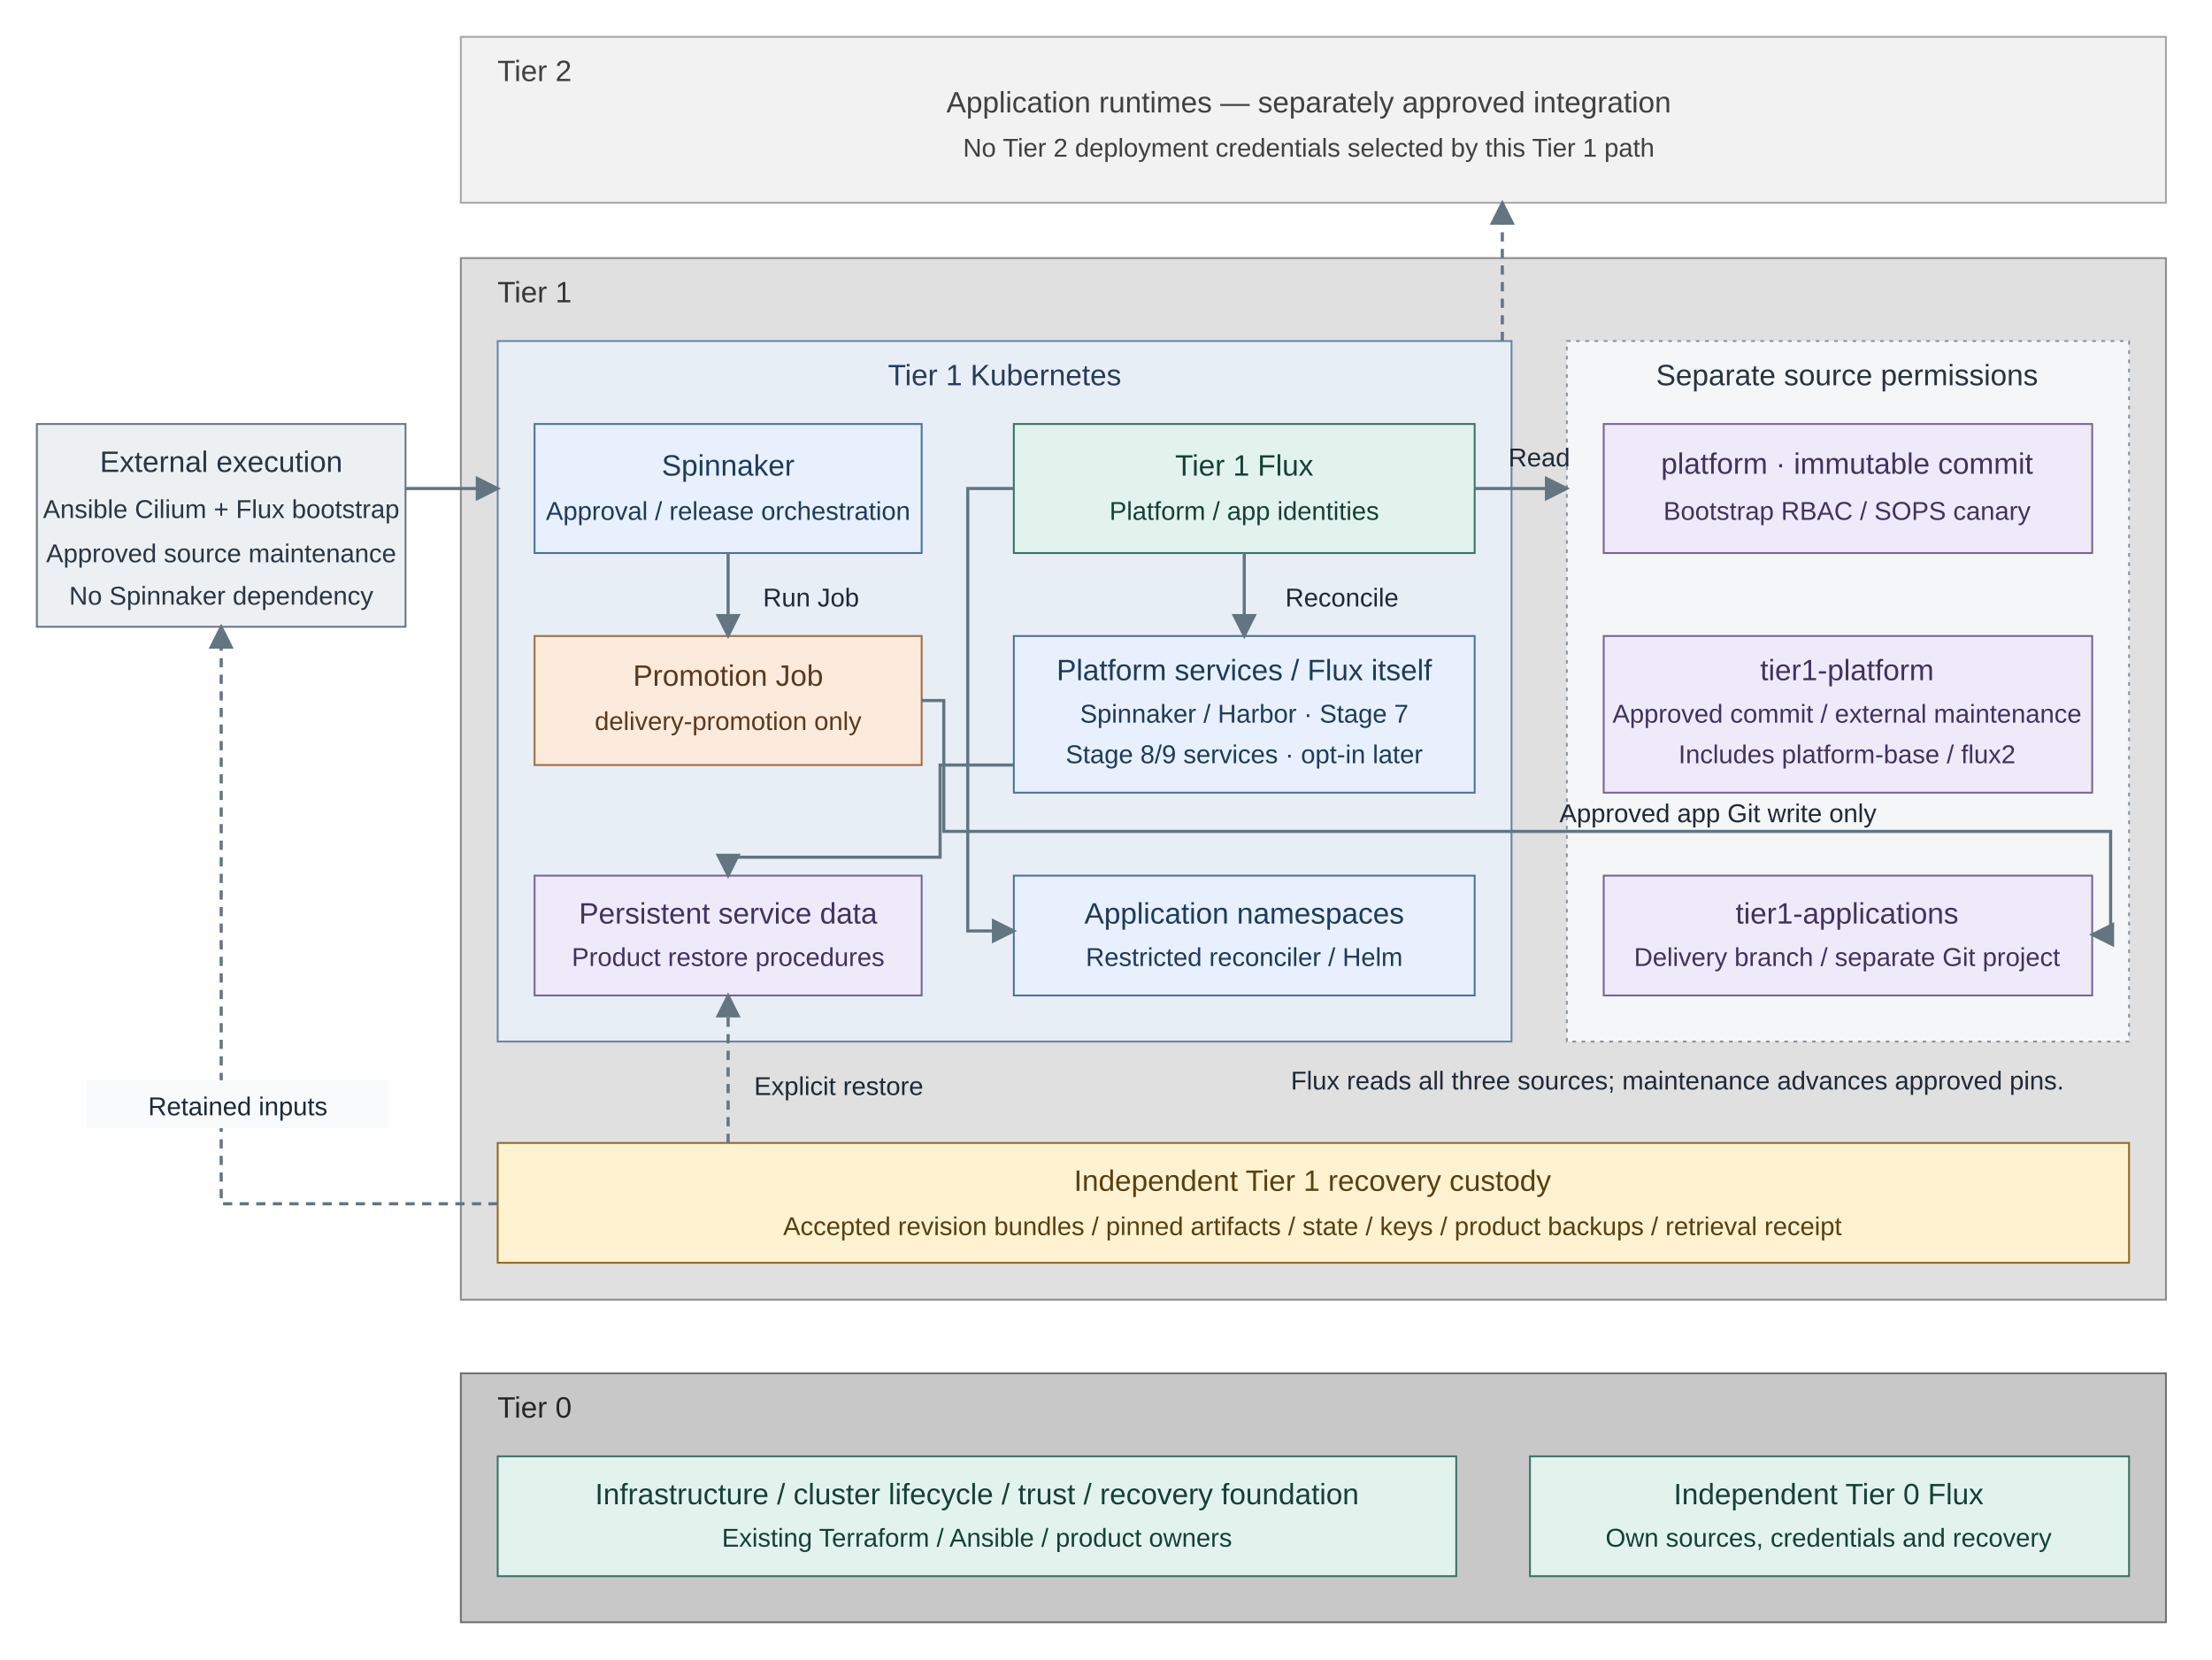
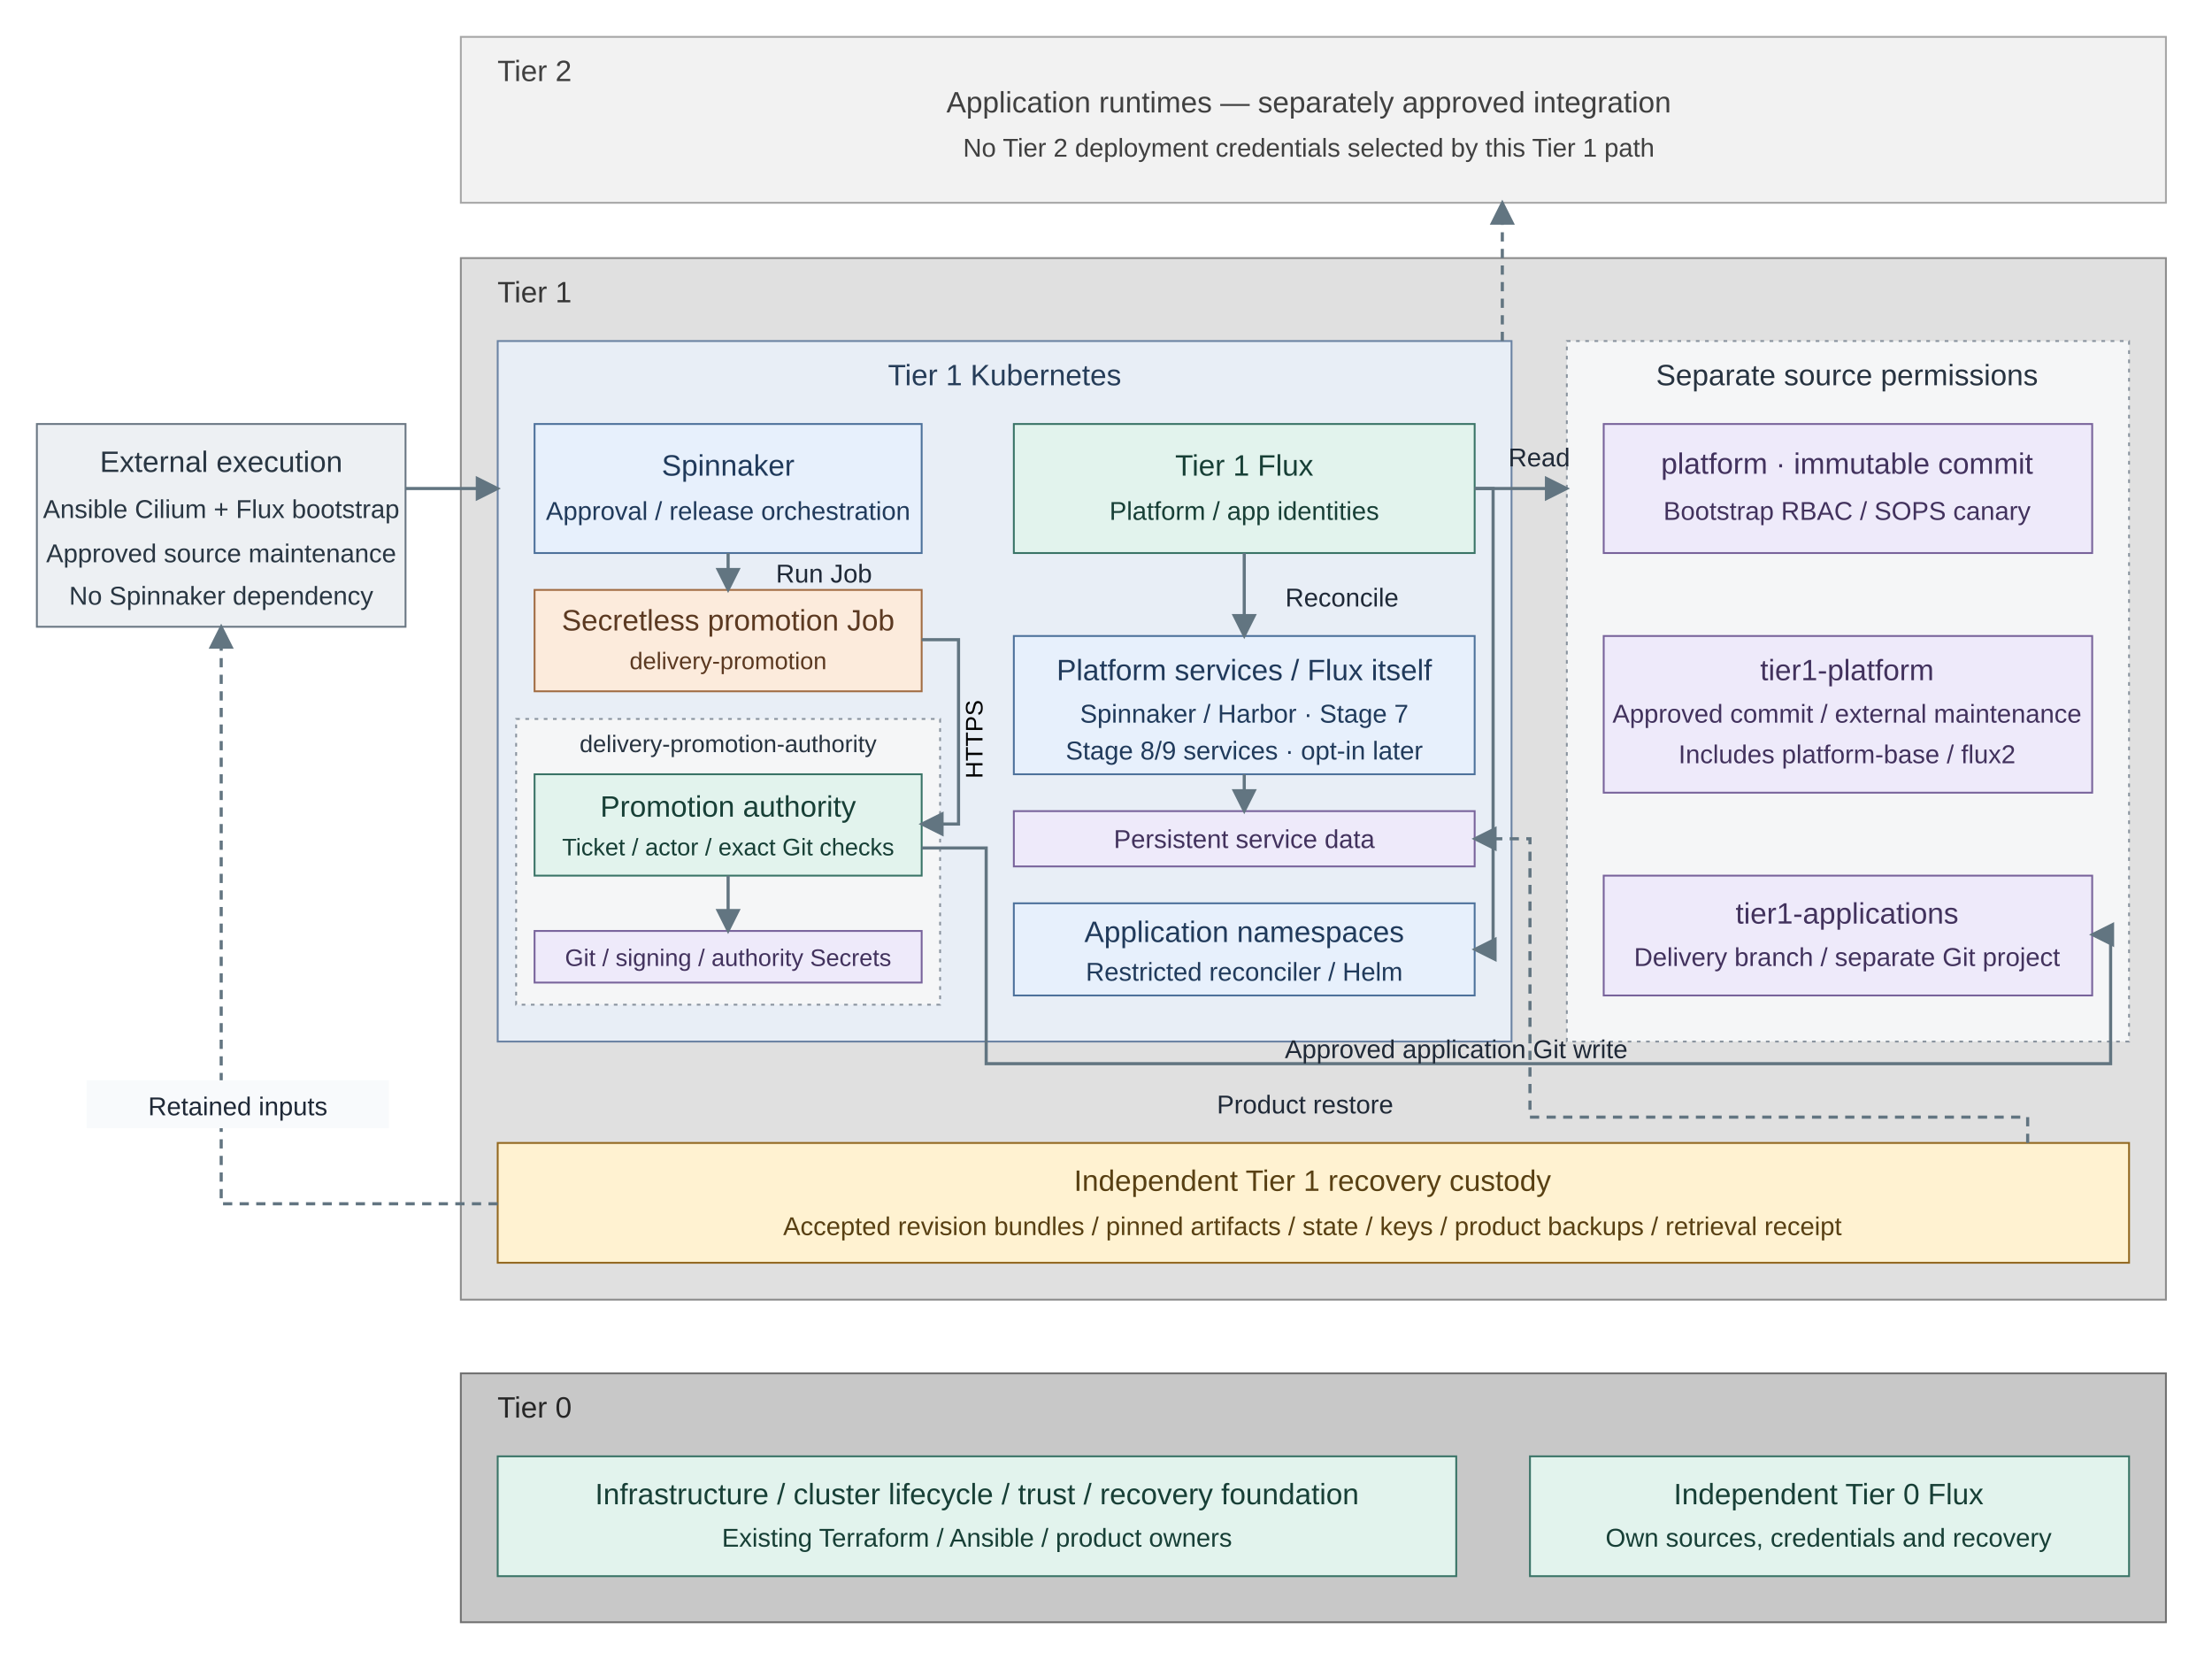
<svg xmlns="http://www.w3.org/2000/svg" width="1200" height="900" viewBox="0 0 1200 900" role="img" aria-labelledby="title description">
  <defs>
    <marker id="arrow" markerWidth="8" markerHeight="8" refX="7" refY="4" orient="auto">
      <path d="M0 0 L8 4 L0 8 Z" fill="#627581" />
    </marker>
    <style>
      svg { font: 16px Arial, sans-serif; }
      text { fill: currentColor; stroke: none; text-anchor: middle; }
      .tier0 { fill: #c8c8c8; stroke: #707070; color: #262626; }
      .tier1 { fill: #e0e0e0; stroke: #8c8c8c; color: #363636; }
      .tier2 { fill: #f2f2f2; stroke: #a6a6a6; color: #404040; }
      .kubernetes { fill: #e8eef6; stroke: #6b83a3; color: #263d59; }
      .services { fill: #e7f0fc; stroke: #4d719b; color: #203a5b; }
      .control { fill: #e2f3ed; stroke: #397366; color: #173f36; }
      .data { fill: #eeeafa; stroke: #78639b; color: #42325d; }
      .action { fill: #fcebdc; stroke: #a16c43; color: #5b3921; }
      .actor { fill: #edf0f3; stroke: #697682; color: #293642; }
      .custody { fill: #fff2d1; stroke: #926820; color: #584013; }
      .group { fill: #f5f6f7; stroke: #89939e; color: #273340; stroke-dasharray: 2 3; }
      .tier0, .tier1, .tier2, .kubernetes, .services, .control, .data, .action, .actor, .custody { stroke-dasharray: none; }
      .connection { fill: none; stroke: #627581; stroke-width: 1.7; marker-end: url(#arrow); }
      .logical { fill: none; stroke: #627581; stroke-width: 1.7; stroke-dasharray: 5 4; marker-end: url(#arrow); }
      .label { fill: #1f2937; font-size: 14px; }
      .small { font-size: 14px; }
+       .namespace { font-size: 13px; }
    </style>
  </defs>
  <g id="T2" class="tier2">
    <rect x="250" y="20" width="925" height="90" />
    <text x="290" y="44">Tier 2</text>
    <text x="710" y="61">Application runtimes — separately approved integration</text>
    <text x="710" y="85" class="small">No Tier 2 deployment credentials selected by this Tier 1 path</text>
  </g>
  <g id="T1" class="tier1">
    <rect x="250" y="140" width="925" height="565" />
    <text x="290" y="164">Tier 1</text>
    <g id="Runtime" class="kubernetes">
      <rect x="270" y="185" width="550" height="380" />
      <text x="545" y="209">Tier 1 Kubernetes</text>
      <g id="Spinnaker" class="services">
        <rect x="290" y="230" width="210" height="70" />
        <text x="395" y="258">Spinnaker</text>
        <text x="395" y="282" class="small">Approval / release orchestration</text>
      </g>
      <g id="Promotion" class="action">
-         <rect x="290" y="345" width="210" height="70" />
-         <text x="395" y="372">Promotion Job</text>
-         <text x="395" y="396" class="small">delivery-promotion only</text>
+         <rect x="290" y="320" width="210" height="55" />
+         <text x="395" y="342">Secretless promotion Job</text>
+         <text x="395" y="363" class="namespace">delivery-promotion</text>
+       </g>
+       <g id="AuthorityNamespace" class="group">
+         <rect x="280" y="390" width="230" height="155" />
+         <text x="395" y="408" class="namespace">delivery-promotion-authority</text>
+         <g id="Authority" class="control">
+           <rect x="290" y="420" width="210" height="55" />
+           <text x="395" y="443">Promotion authority</text>
+           <text x="395" y="464" class="namespace">Ticket / actor / exact Git checks</text>
+         </g>
+         <g id="Credentials" class="data">
+           <rect x="290" y="505" width="210" height="28" />
+           <text x="395" y="524" class="namespace">Git / signing / authority Secrets</text>
+         </g>
      </g>
      <g id="Flux" class="control">
        <rect x="550" y="230" width="250" height="70" />
        <text x="675" y="258">Tier 1 Flux</text>
        <text x="675" y="282" class="small">Platform / app identities</text>
      </g>
      <g id="Platform" class="services">
-         <rect x="550" y="345" width="250" height="85" />
+         <rect x="550" y="345" width="250" height="75" />
        <text x="675" y="369">Platform services / Flux itself</text>
        <text x="675" y="392" class="small">Spinnaker / Harbor · Stage 7</text>
-         <text x="675" y="414" class="small">Stage 8/9 services · opt-in later</text>
+         <text x="675" y="412" class="small">Stage 8/9 services · opt-in later</text>
      </g>
      <g id="State" class="data">
-         <rect x="290" y="475" width="210" height="65" />
-         <text x="395" y="501">Persistent service data</text>
-         <text x="395" y="524" class="small">Product restore procedures</text>
+         <rect x="550" y="440" width="250" height="30" />
+         <text x="675" y="460" class="small">Persistent service data</text>
      </g>
      <g id="Applications" class="services">
-         <rect x="550" y="475" width="250" height="65" />
-         <text x="675" y="501">Application namespaces</text>
-         <text x="675" y="524" class="small">Restricted reconciler / Helm</text>
+         <rect x="550" y="490" width="250" height="50" />
+         <text x="675" y="511">Application namespaces</text>
+         <text x="675" y="532" class="small">Restricted reconciler / Helm</text>
      </g>
    </g>
    <g id="Sources" class="group">
      <rect x="850" y="185" width="305" height="380" />
      <text x="1002" y="209">Separate source permissions</text>
      <g id="Bootstrap" class="data">
        <rect x="870" y="230" width="265" height="70" />
        <text x="1002" y="257">platform · immutable commit</text>
        <text x="1002" y="282" class="small">Bootstrap RBAC / SOPS canary</text>
      </g>
      <g id="PlatformSource" class="data">
        <rect x="870" y="345" width="265" height="85" />
        <text x="1002" y="369">tier1-platform</text>
        <text x="1002" y="392" class="small">Approved commit / external maintenance</text>
        <text x="1002" y="414" class="small">Includes platform-base / flux2</text>
      </g>
      <g id="AppSource" class="data">
        <rect x="870" y="475" width="265" height="65" />
        <text x="1002" y="501">tier1-applications</text>
        <text x="1002" y="524" class="small">Delivery branch / separate Git project</text>
      </g>
    </g>
    <g id="Custody" class="custody">
      <rect x="270" y="620" width="885" height="65" />
      <text x="712" y="646">Independent Tier 1 recovery custody</text>
      <text x="712" y="670" class="small">Accepted revision bundles / pinned artifacts / state / keys / product backups / retrieval receipt</text>
    </g>
  </g>
  <g id="External" class="actor">
    <rect x="20" y="230" width="200" height="110" />
    <text x="120" y="256">External execution</text>
    <text x="120" y="281" class="small">Ansible Cilium + Flux bootstrap</text>
    <text x="120" y="305" class="small">Approved source maintenance</text>
    <text x="120" y="328" class="small">No Spinnaker dependency</text>
  </g>
  <g id="T0" class="tier0">
    <rect x="250" y="745" width="925" height="135" />
    <text x="290" y="769">Tier 0</text>
    <g id="Foundation" class="control">
      <rect x="270" y="790" width="520" height="65" />
      <text x="530" y="816">Infrastructure / cluster lifecycle / trust / recovery foundation</text>
      <text x="530" y="839" class="small">Existing Terraform / Ansible / product owners</text>
    </g>
    <g id="Tier0Flux" class="control">
      <rect x="830" y="790" width="325" height="65" />
      <text x="992" y="816">Independent Tier 0 Flux</text>
      <text x="992" y="839" class="small">Own sources, credentials and recovery</text>
    </g>
  </g>
  <path class="connection" data-from="External" data-to="Runtime" d="M220 265 H270" />
-   <path class="connection" data-from="Spinnaker" data-to="Promotion" d="M395 300 V345" />
-   <text x="440" y="329" class="label">Run Job</text>
+   <path class="connection" data-from="Spinnaker" data-to="Promotion" d="M395 300 V320" />
+   <text x="447" y="316" class="label">Run Job</text>
+   <path class="connection" data-from="Promotion" data-to="Authority" d="M500 347 H520 V447 H500" />
+   <text x="533" y="401" class="namespace" transform="rotate(-90 533 401)">HTTPS</text>
+   <path class="connection" data-from="Authority" data-to="Credentials" d="M395 475 V505" />
  <path class="connection" data-from="Flux" data-to="Platform" d="M675 300 V345" />
  <text x="728" y="329" class="label">Reconcile</text>
-   <path class="connection" data-from="Flux" data-to="Applications" d="M550 265 H525 V505 H550" />
+   <path class="connection" data-from="Flux" data-to="Applications" d="M800 265 H810 V515 H800" />
  <path class="connection" data-from="Flux" data-to="Sources" d="M800 265 H850" />
  <text x="835" y="253" class="label">Read</text>
-   <path class="connection" data-from="Promotion" data-to="AppSource" d="M500 380 H512 V451 H1145 V507 H1135" />
-   <text x="932" y="446" class="label">Approved app Git write only</text>
-   <path class="connection" data-from="Platform" data-to="State" d="M550 415 H510 V465 H395 V475" />
-   <path class="logical" data-from="Custody" data-to="State" d="M395 620 V540" />
-   <text x="455" y="594" class="label">Explicit restore</text>
+   <path class="connection" data-from="Authority" data-to="AppSource" d="M500 460 H535 V577 H1145 V507 H1135" />
+   <text x="790" y="574" class="label">Approved application Git write</text>
+   <path class="connection" data-from="Platform" data-to="State" d="M675 420 V440" />
+   <path class="logical" data-from="Custody" data-to="State" d="M1100 620 V606 H830 V455 H800" />
+   <text x="708" y="604" class="label">Product restore</text>
  <path class="logical" data-from="Custody" data-to="External" d="M270 653 H120 V340" />
  <rect x="47" y="586" width="164" height="26" fill="#f8fafc" stroke="none" />
  <text x="129" y="605" class="label">Retained inputs</text>
  <path class="logical" data-from="Runtime" data-to="T2" d="M815 185 V110" />
-   <text x="910" y="591" class="label">Flux reads all three sources; maintenance advances approved pins.</text>
</svg>
